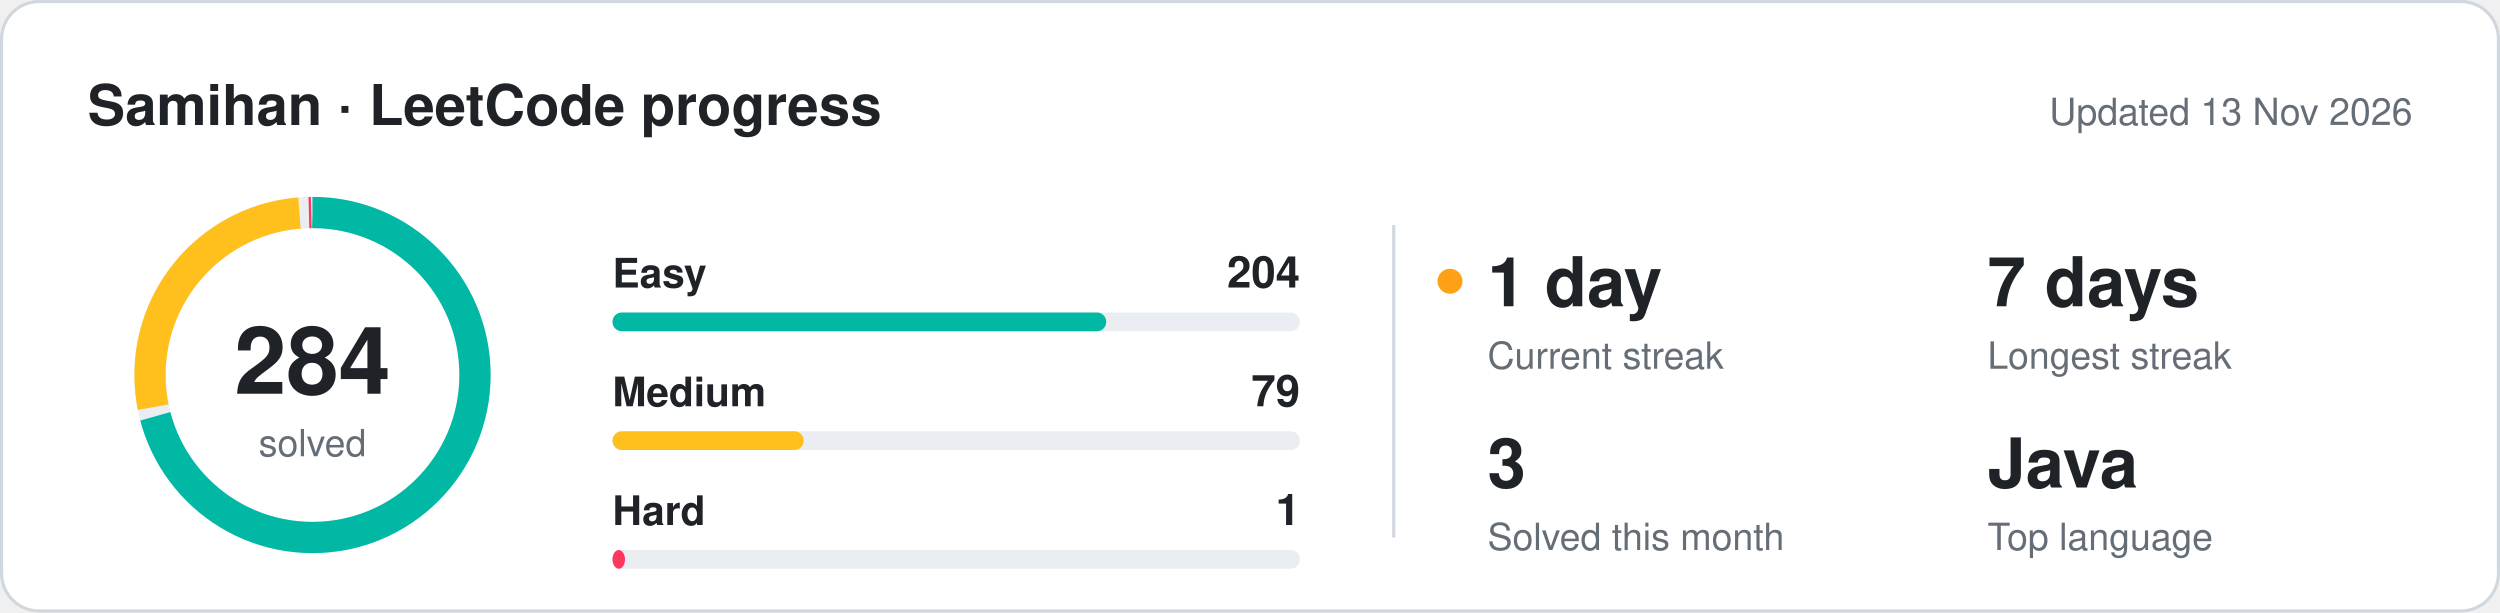
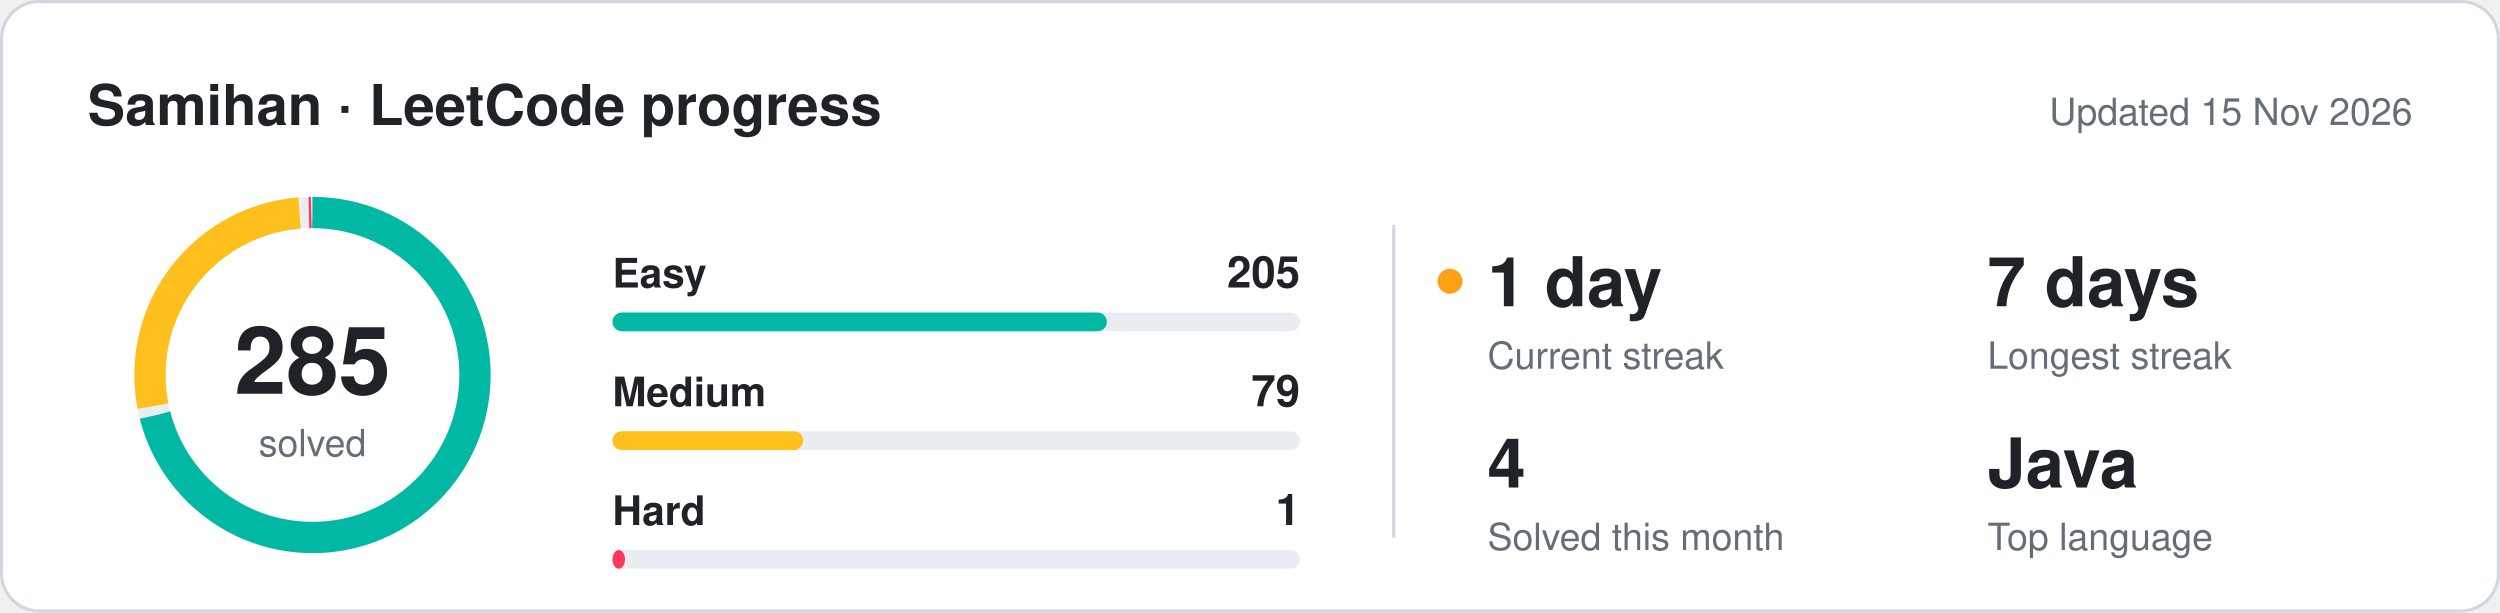
<svg xmlns="http://www.w3.org/2000/svg" width="800" height="196" viewBox="0 0 800 196" font-family="-apple-system,BlinkMacSystemFont,'Segoe UI',Helvetica,Arial,sans-serif" role="img" aria-labelledby="t">
  <style>
.bg{fill:#ffffff;stroke:#d0d7de}.title{fill:#1f2328;font-size:18px;font-weight:600}.muted{fill:#656d76;font-size:12px}
.label{fill:#1f2328;font-size:13px;font-weight:600}.value{fill:#1f2328;font-size:22px;font-weight:700}.value-sm{fill:#1f2328;font-size:14px;font-weight:700}
.total{fill:#1f2328;font-size:30px;font-weight:700}.track{fill:#eaeef2}.ring-track{stroke:#eaeef2}.divider{stroke:#d0d7de}.grid{stroke:#d0d7de;fill:none}
@media (prefers-color-scheme: dark){.bg{fill:#0d1117;stroke:#30363d}.title,.label,.value,.value-sm,.total{fill:#e6edf3}.muted{fill:#8b949e}.track{fill:#21262d}.ring-track{stroke:#21262d}.divider{stroke:#30363d}.grid{stroke:#30363d}}
@keyframes ls-fade{from{opacity:0;transform:translateY(6px)}to{opacity:1;transform:none}}
@keyframes ls-grow{from{transform:scaleX(0)}to{transform:scaleX(1)}}
@keyframes ls-pop{from{opacity:0;transform:scale(.2)}to{opacity:1;transform:scale(1)}}
@keyframes ls-pulse{0%,100%{opacity:1}50%{opacity:.3}}
.fade{animation:ls-fade .6s ease-out both}
.grow{transform-box:fill-box;transform-origin:left center;animation:ls-grow .9s cubic-bezier(.2,.7,.3,1) both}
.pulse{animation:ls-pulse 1.8s ease-in-out infinite}
.d1{animation-delay:0.12s}
.d2{animation-delay:0.24s}
.d3{animation-delay:0.36s}
.d4{animation-delay:0.48s}
.d5{animation-delay:0.60s}
.d6{animation-delay:0.72s}
.d7{animation-delay:0.84s}
.d8{animation-delay:0.96s}
@media (prefers-reduced-motion: reduce){*{animation:none!important}}
@keyframes ls-ring{from{stroke-dashoffset:326.73}to{stroke-dashoffset:0}}.reveal{animation:ls-ring 1.3s cubic-bezier(.2,.7,.3,1) both}
</style>
  <defs>
    <mask id="ring-mask">
      <circle cx="100" cy="120" r="52" fill="none" stroke="#fff" stroke-width="16" stroke-dasharray="326.73 326.73" transform="rotate(-90 100 120)" class="reveal" />
    </mask>
  </defs>
  <rect x="0.5" y="0.5" width="799" height="195" rx="12" class="bg" />
  <g class="fade">
    <text x="28" y="40" class="title">Samihan · LeetCode progress</text>
-     <text x="772" y="40" class="muted" text-anchor="end">Updated 13 Nov 2026</text>
+     <text x="772" y="40" class="muted" text-anchor="end">Updated 15 Nov 2026</text>
  </g>
  <circle cx="100" cy="120" r="52" fill="none" stroke-width="10" class="ring-track" />
  <g mask="url(#ring-mask)">
-     <circle cx="100" cy="120" r="52" fill="none" stroke="#00b8a3" stroke-width="10" stroke-dasharray="231.69 95.04" stroke-dashoffset="0.00" transform="rotate(-90 100 120)" />
-     <circle cx="100" cy="120" r="52" fill="none" stroke="#ffc01e" stroke-width="10" stroke-dasharray="87.88 238.84" stroke-dashoffset="-234.69" transform="rotate(-90 100 120)" />
-     <circle cx="100" cy="120" r="52" fill="none" stroke="#ff375f" stroke-width="10" stroke-dasharray="0.77 325.96" stroke-dashoffset="-325.58" transform="rotate(-90 100 120)" />
+     <circle cx="100" cy="120" r="52" fill="none" stroke="#00b8a3" stroke-width="10" stroke-dasharray="232.01 94.71" stroke-dashoffset="0.00" transform="rotate(-90 100 120)" />
+     <circle cx="100" cy="120" r="52" fill="none" stroke="#ffc01e" stroke-width="10" stroke-dasharray="87.57 239.16" stroke-dashoffset="-235.01" transform="rotate(-90 100 120)" />
+     <circle cx="100" cy="120" r="52" fill="none" stroke="#ff375f" stroke-width="10" stroke-dasharray="0.76 325.96" stroke-dashoffset="-325.58" transform="rotate(-90 100 120)" />
  </g>
  <g class="fade d2">
-     <text x="100" y="126" class="total" text-anchor="middle">284</text>
+     <text x="100" y="126" class="total" text-anchor="middle">285</text>
    <text x="100" y="146" class="muted" text-anchor="middle">solved</text>
  </g>
  <g class="fade d1">
    <text x="196" y="92" class="label" fill="#00b8a3">Easy</text>
-     <text x="416" y="92" class="value-sm" text-anchor="end">204</text>
+     <text x="416" y="92" class="value-sm" text-anchor="end">205</text>
  </g>
  <rect x="196" y="100" width="220" height="6" rx="3" class="track" />
-   <rect x="196" y="100" width="158.0" height="6" rx="3" fill="#00b8a3" class="grow d1" />
+   <rect x="196" y="100" width="158.2" height="6" rx="3" fill="#00b8a3" class="grow d1" />
  <g class="fade d2">
    <text x="196" y="130" class="label" fill="#ffc01e">Medium</text>
    <text x="416" y="130" class="value-sm" text-anchor="end">79</text>
  </g>
  <rect x="196" y="138" width="220" height="6" rx="3" class="track" />
-   <rect x="196" y="138" width="61.2" height="6" rx="3" fill="#ffc01e" class="grow d2" />
+   <rect x="196" y="138" width="61.0" height="6" rx="3" fill="#ffc01e" class="grow d2" />
  <g class="fade d3">
    <text x="196" y="168" class="label" fill="#ff375f">Hard</text>
    <text x="416" y="168" class="value-sm" text-anchor="end">1</text>
  </g>
  <rect x="196" y="176" width="220" height="6" rx="3" class="track" />
  <rect x="196" y="176" width="4.0" height="6" rx="3" fill="#ff375f" class="grow d3" />
  <line x1="446" y1="72" x2="446" y2="172" class="divider" />
  <g class="fade d3">
    <text x="476" y="98" class="value">1 day</text>
    <text x="476" y="118" class="muted">Current streak</text>
    <circle cx="464" cy="90" r="4" fill="#ffa116" class="pulse" />
  </g>
  <g class="fade d4">
    <text x="636" y="98" class="value">7 days</text>
    <text x="636" y="118" class="muted">Longest streak</text>
  </g>
  <g class="fade d5">
-     <text x="476" y="156" class="value">3</text>
+     <text x="476" y="156" class="value">4</text>
    <text x="476" y="176" class="muted">Solved this month</text>
  </g>
  <g class="fade d6">
    <text x="636" y="156" class="value">Java</text>
    <text x="636" y="176" class="muted">Top language</text>
  </g>
</svg>
